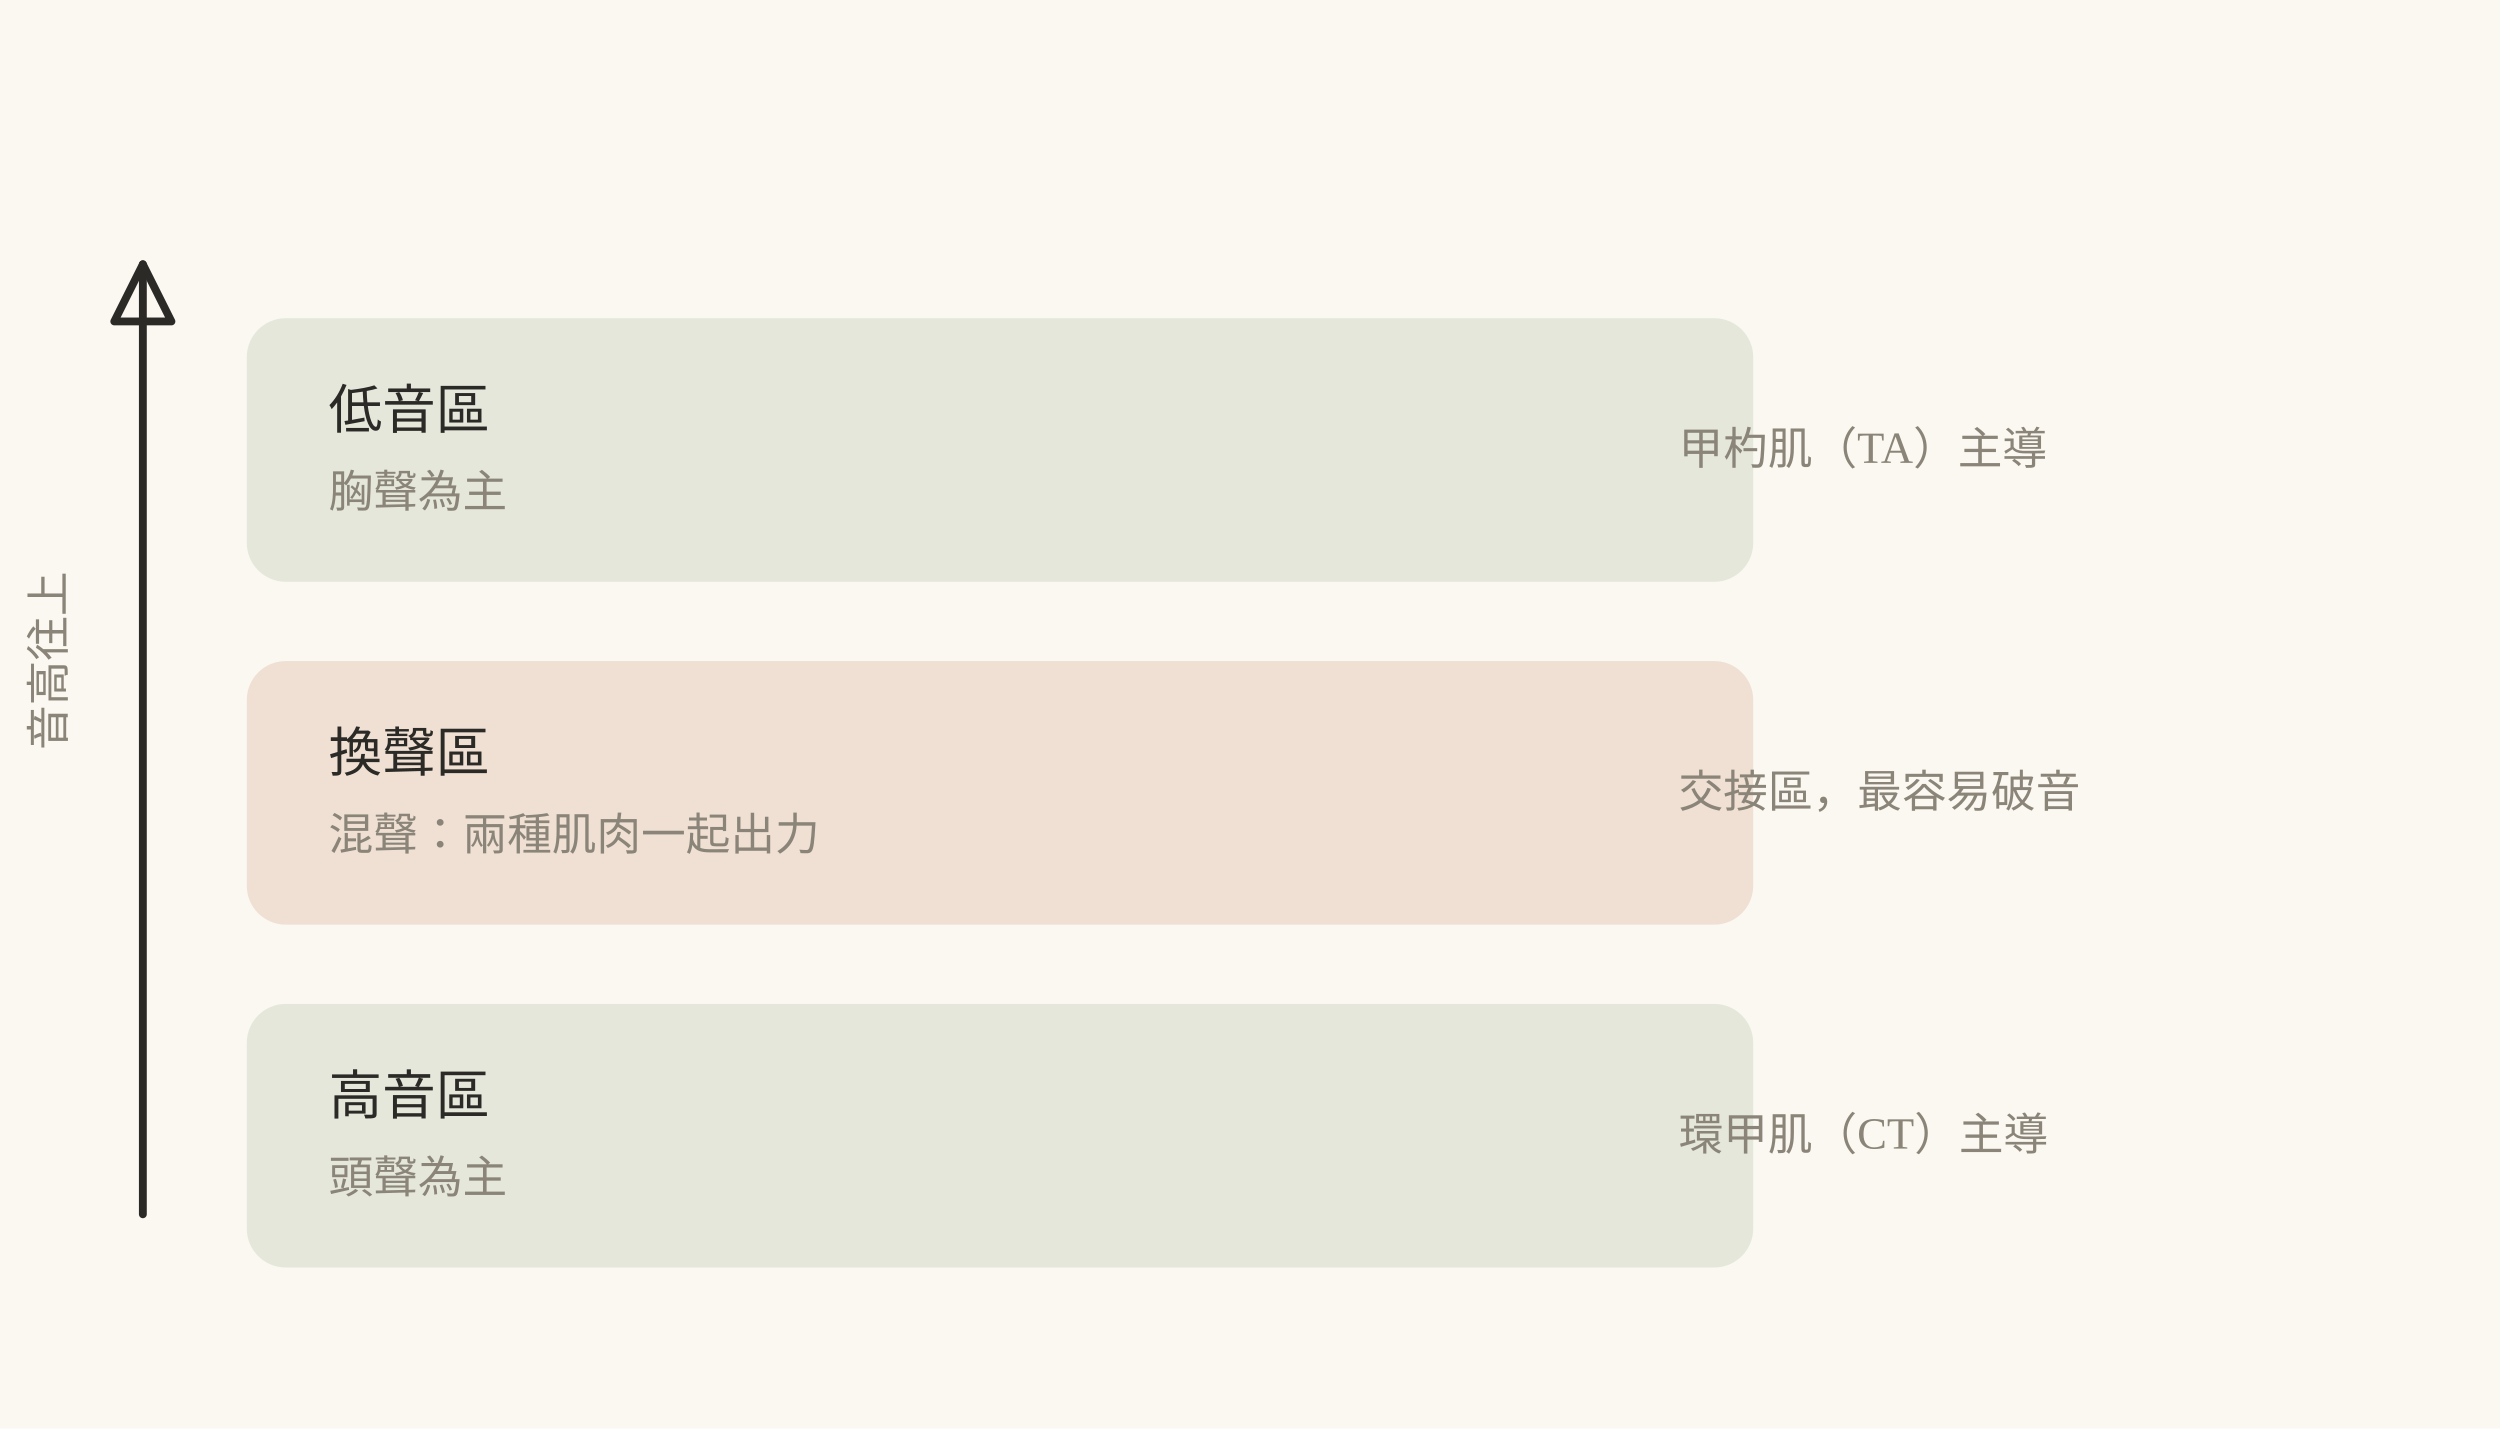
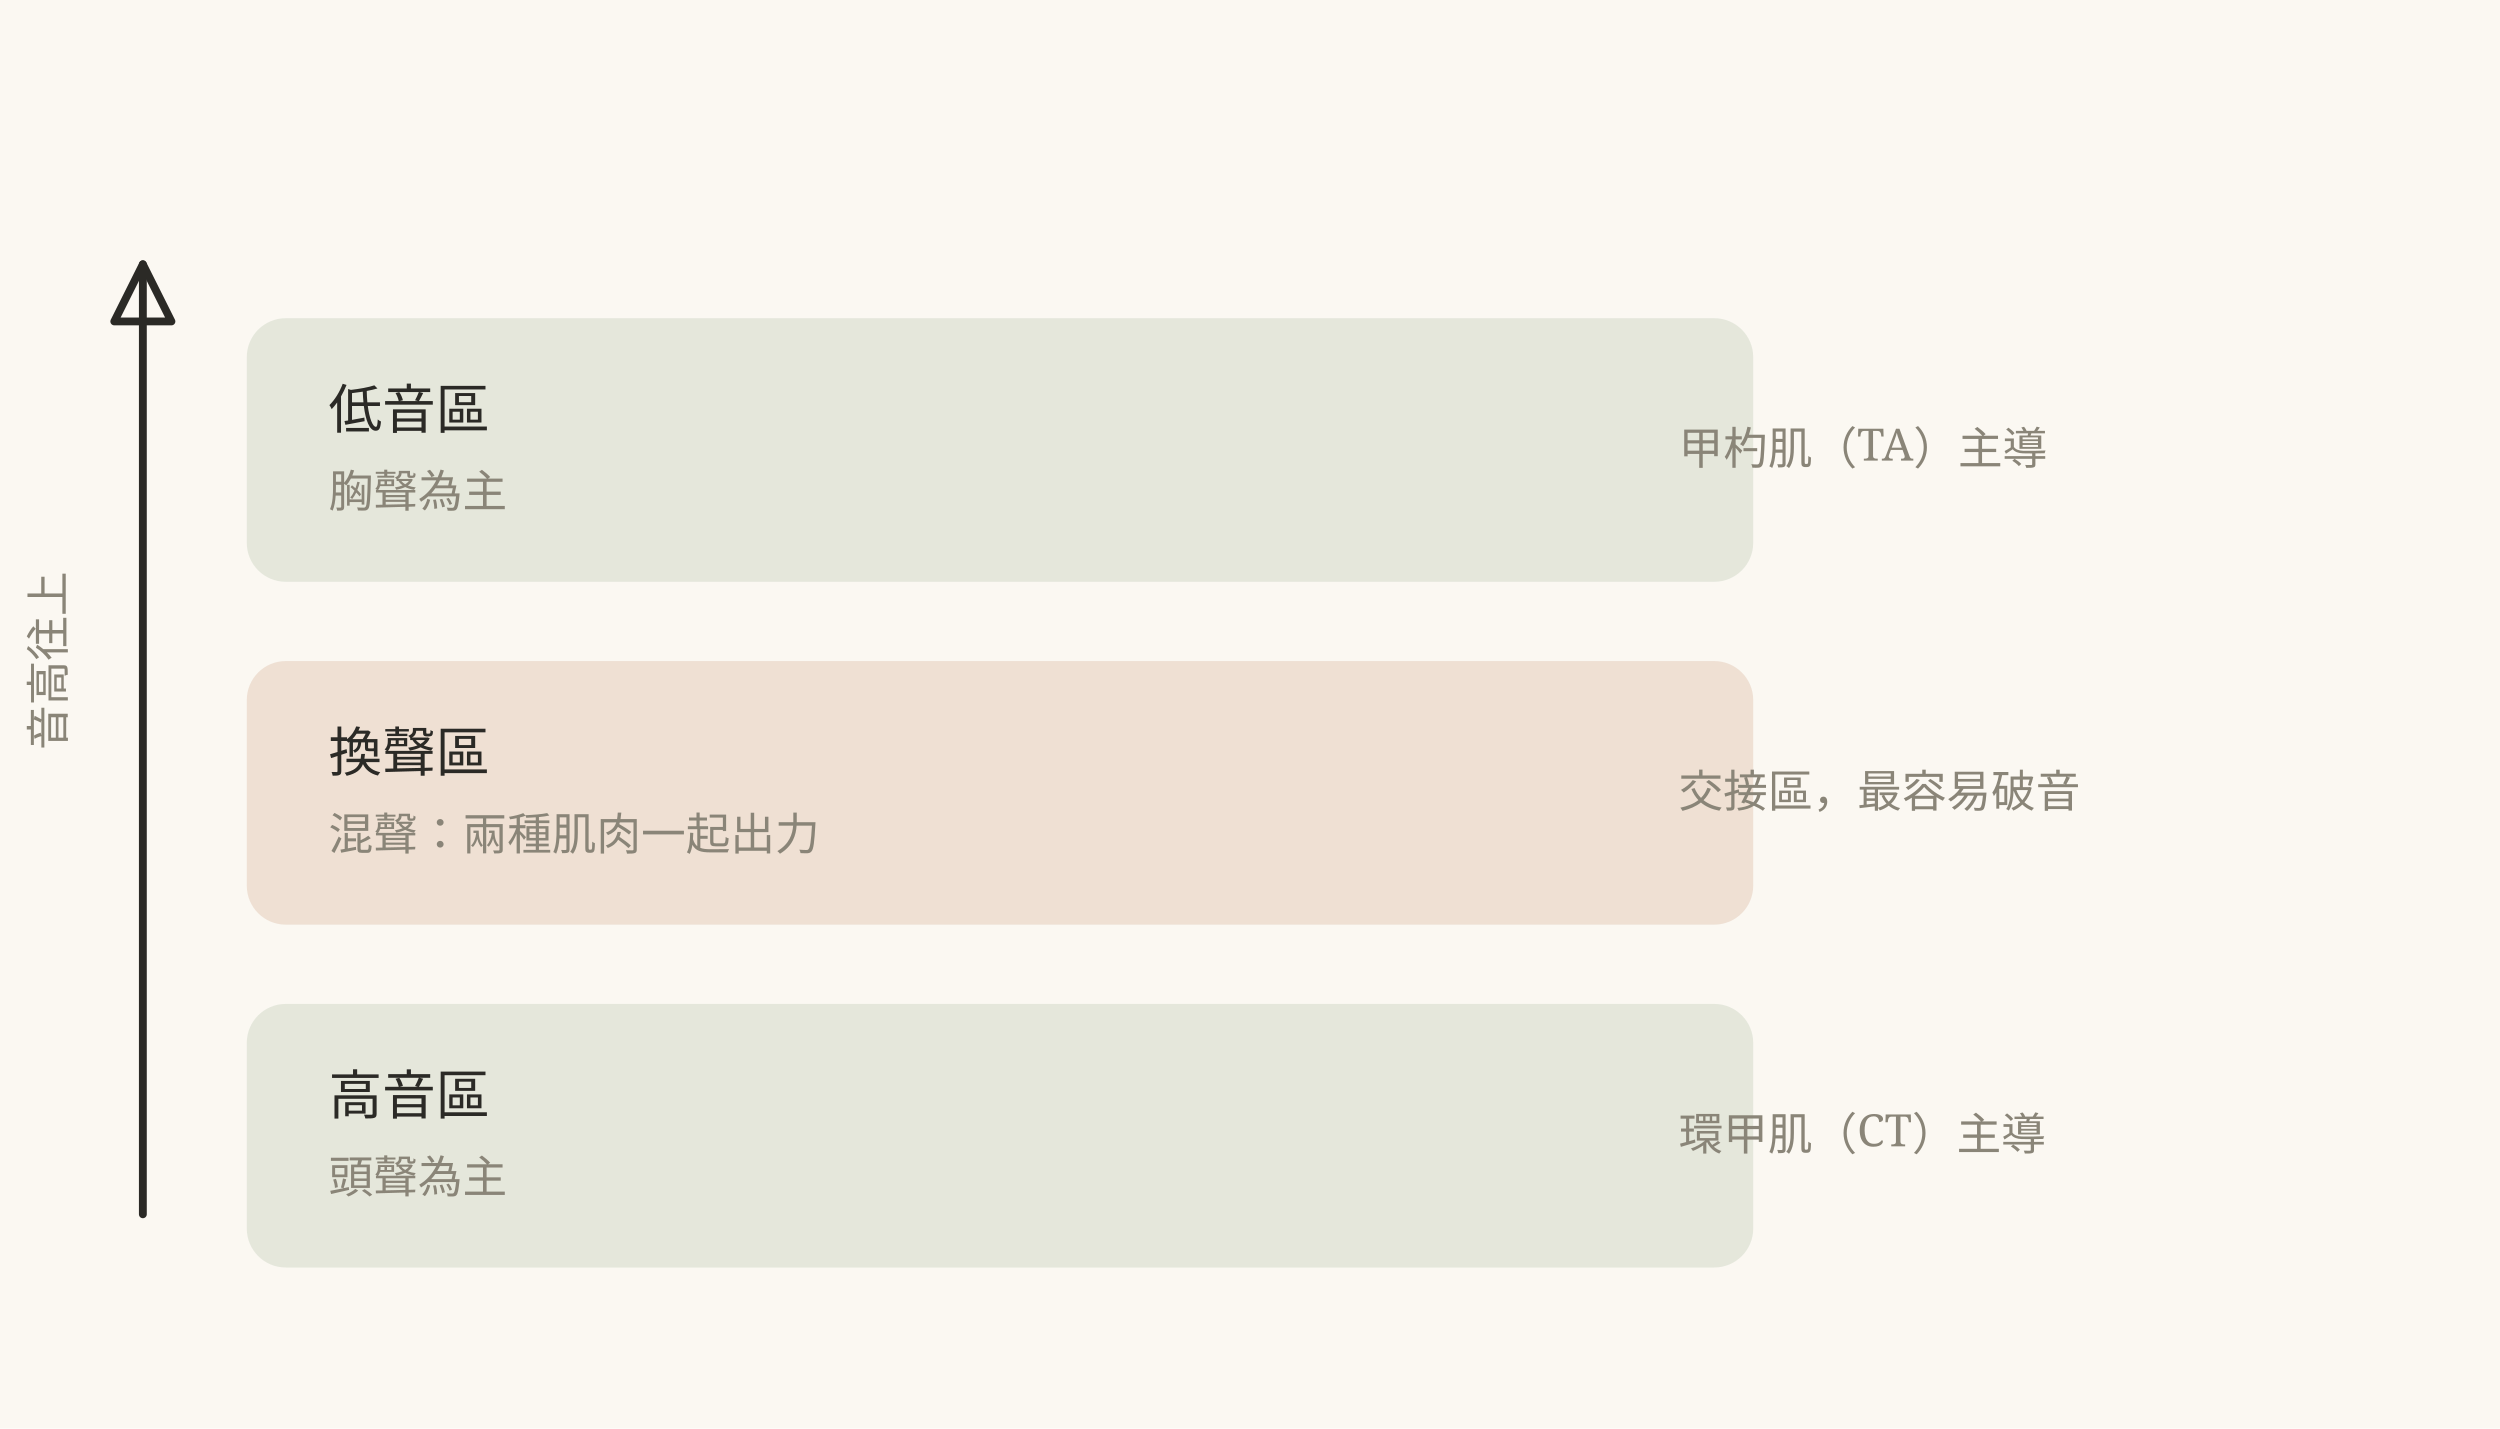
<svg xmlns="http://www.w3.org/2000/svg" viewBox="0 0 700 400" role="img" aria-label="音域三段與換聲區示意圖">
  <rect width="700" height="400" fill="#fbf8f2" />
  <style>
    .ink { fill: none; stroke: #2b2a26; stroke-width: 2.2; stroke-linecap: round; stroke-linejoin: round; }
    .thin { fill: none; stroke: #8a8578; stroke-width: 1.4; stroke-dasharray: 5 5; }
+     .grid { fill: none; stroke: #d8d0c2; stroke-width: 1.2; }
    .fill { fill: #b5734a; opacity: .18; stroke: #b5734a; stroke-width: 1.8; }
    .fill2 { fill: #7d9b76; opacity: .18; stroke: #7d9b76; stroke-width: 1.8; }
-     .lbl { font-family='Noto Serif TC, serif'; font-size: 15px; fill: #2b2a26; }
-     .lbl-s { font-family='Noto Serif TC, serif'; font-size: 12.5px; fill: #8a8578; }
+     .solid { fill: #b5734a; opacity: .85; }
+     .solid2 { fill: #7d9b76; opacity: .85; }
+     .lbl { font-family: 'Noto Serif TC', 'Songti TC', 'PingFang TC', serif; font-size: 15px; fill: #2b2a26; }
+     .lbl-s { font-family: 'Noto Serif TC', 'Songti TC', 'PingFang TC', serif; font-size: 12.5px; fill: #8a8578; }
+     .lbl-b { font-family: 'Noto Serif TC', 'Songti TC', 'PingFang TC', serif; font-size: 15px; fill: #2b2a26; font-weight: 700; }
  </style>
  <rect class="fill2" x="70" y="90" width="420" height="72" rx="10" />
  <text class="lbl" x="92" y="120">低音區</text>
  <text class="lbl-s" x="92" y="142">胸聲為主</text>
  <text class="lbl-s" x="470" y="130">甲杓肌（TA）主導</text>
  <rect class="fill" x="70" y="186" width="420" height="72" rx="10" />
  <text class="lbl" x="92" y="216">換聲區</text>
  <text class="lbl-s" x="92" y="238">混聲：兩種肌肉一起出力</text>
  <text class="lbl-s" x="470" y="226">交接區，最容易破音</text>
  <rect class="fill2" x="70" y="282" width="420" height="72" rx="10" />
  <text class="lbl" x="92" y="312">高音區</text>
  <text class="lbl-s" x="92" y="334">頭聲為主</text>
  <text class="lbl-s" x="470" y="322">環甲肌（CT）主導</text>
  <path class="ink" d="M40 340 L40 74" />
  <path class="ink" d="M40 74 l-8 16 l16 0 z" fill="#2b2a26" />
  <text class="lbl-s" x="18" y="210" transform="rotate(-90 18 210)">音高往上</text>
</svg>
